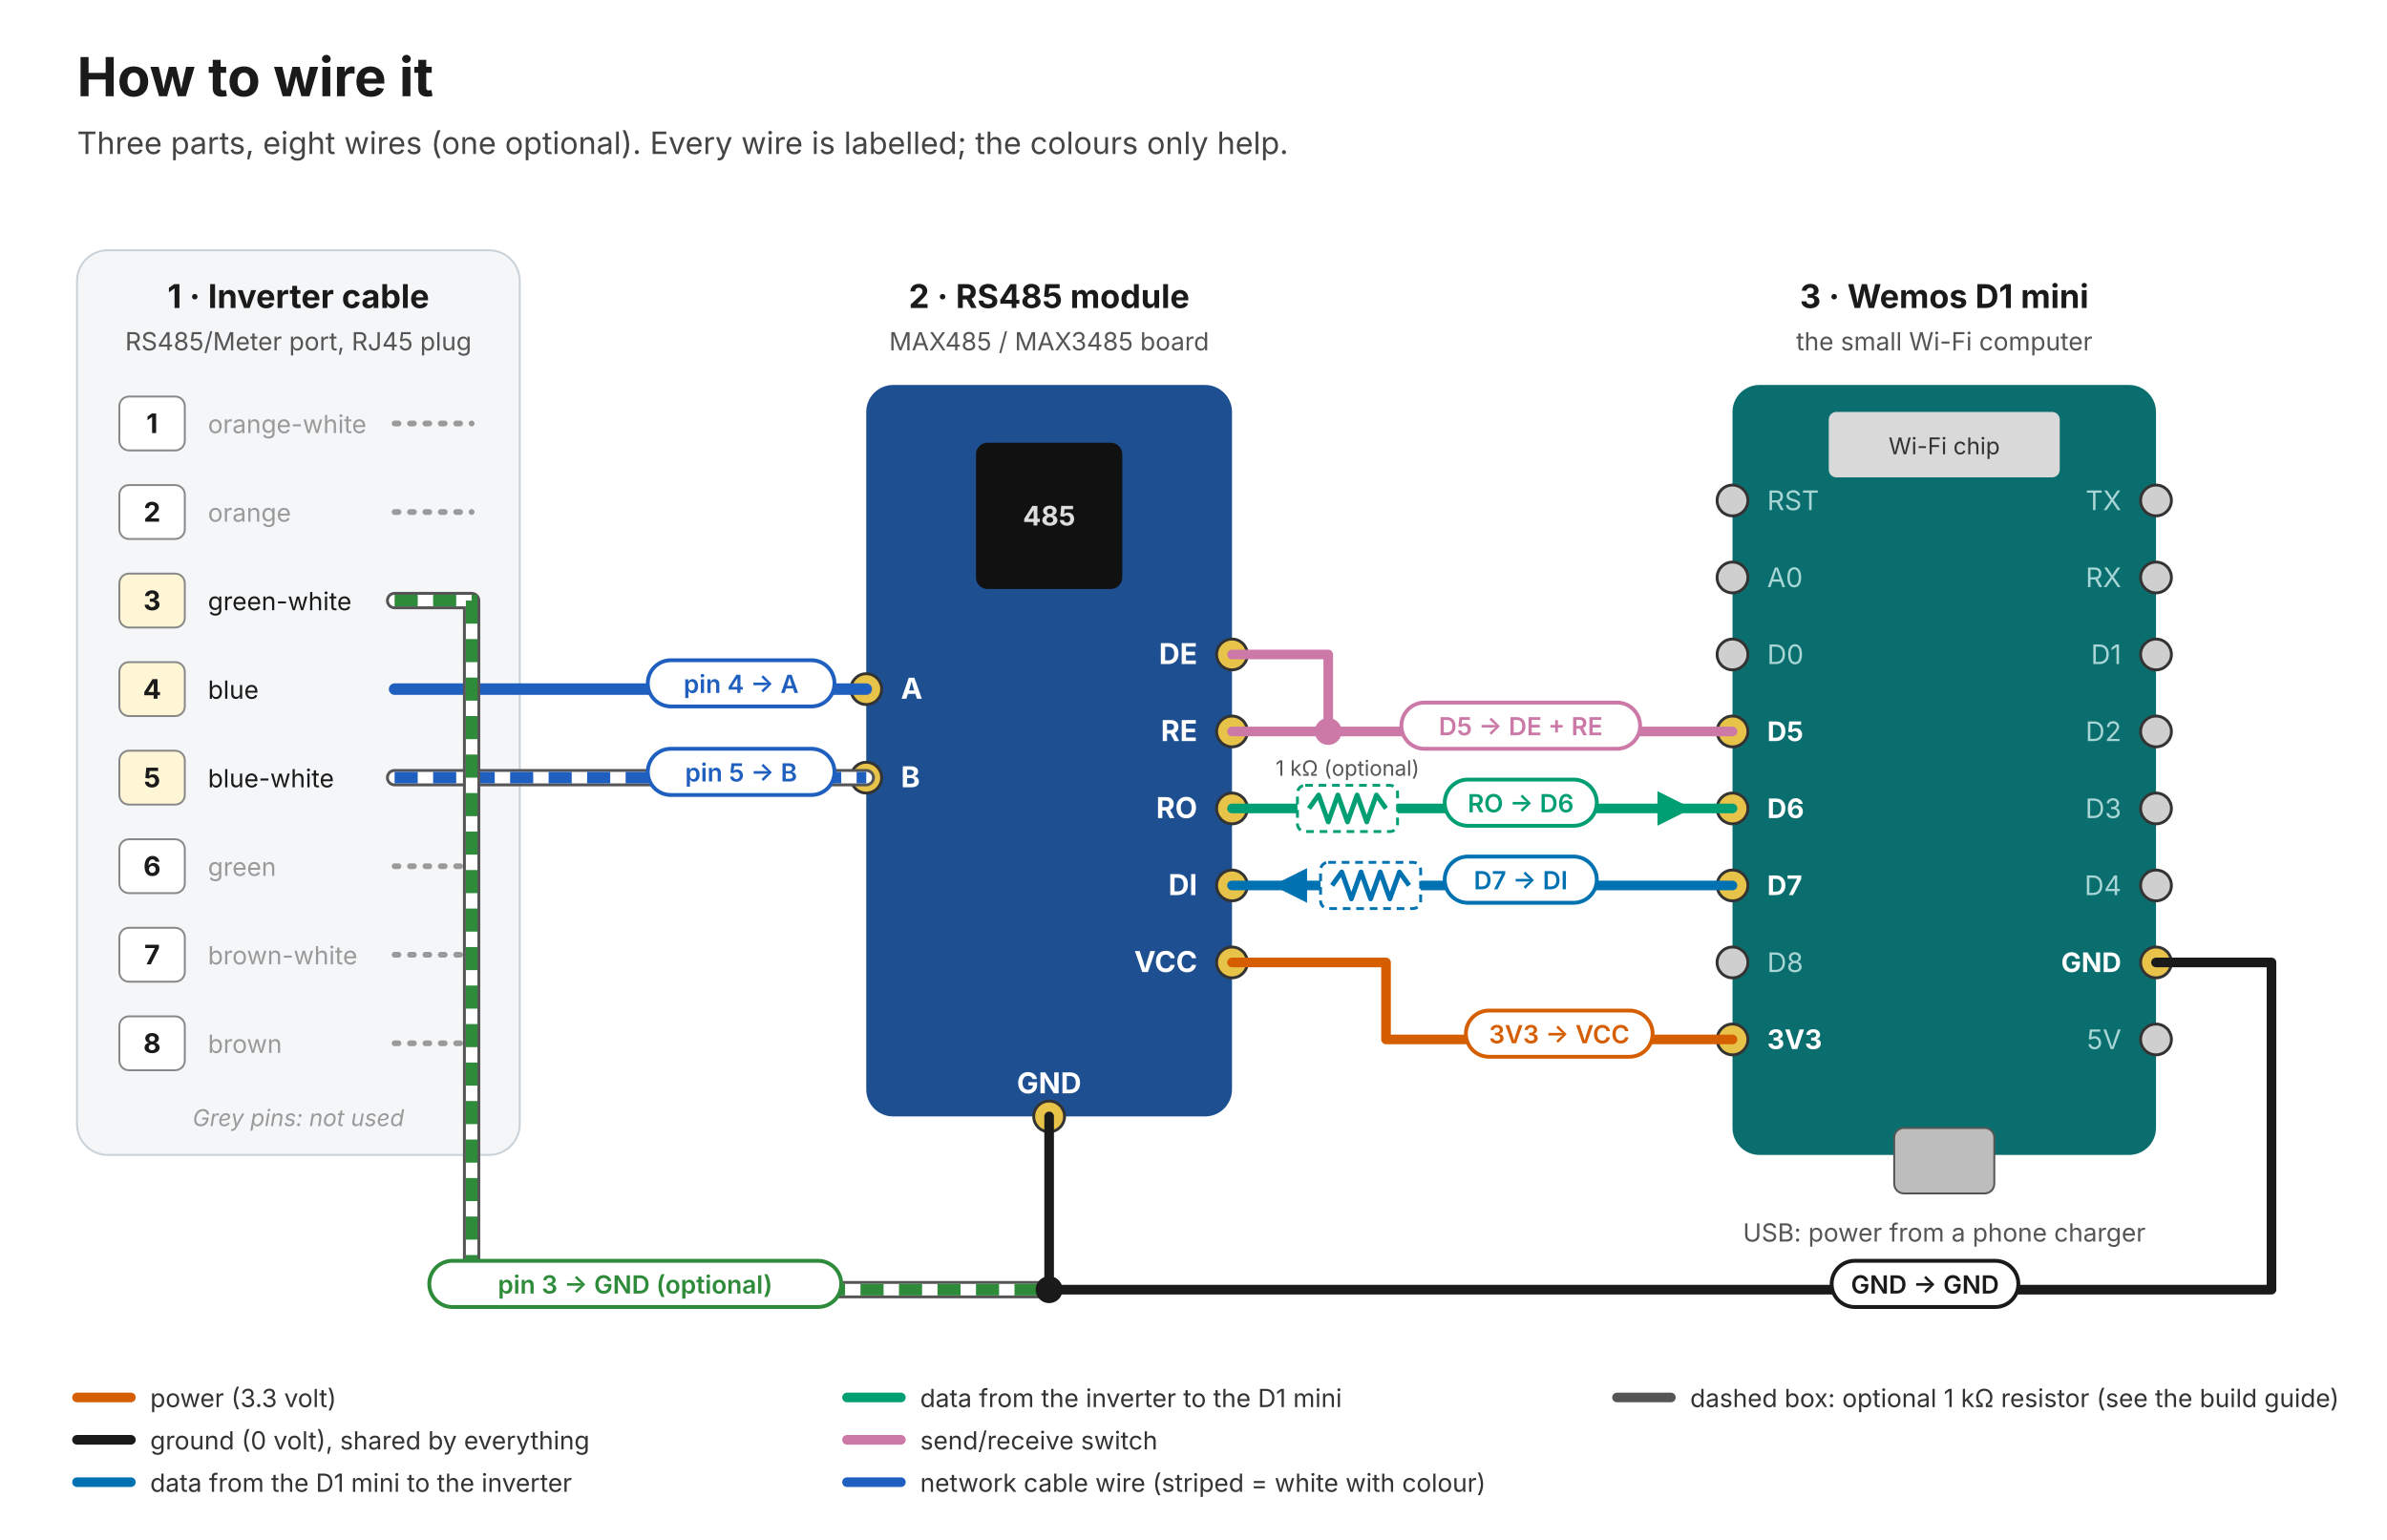
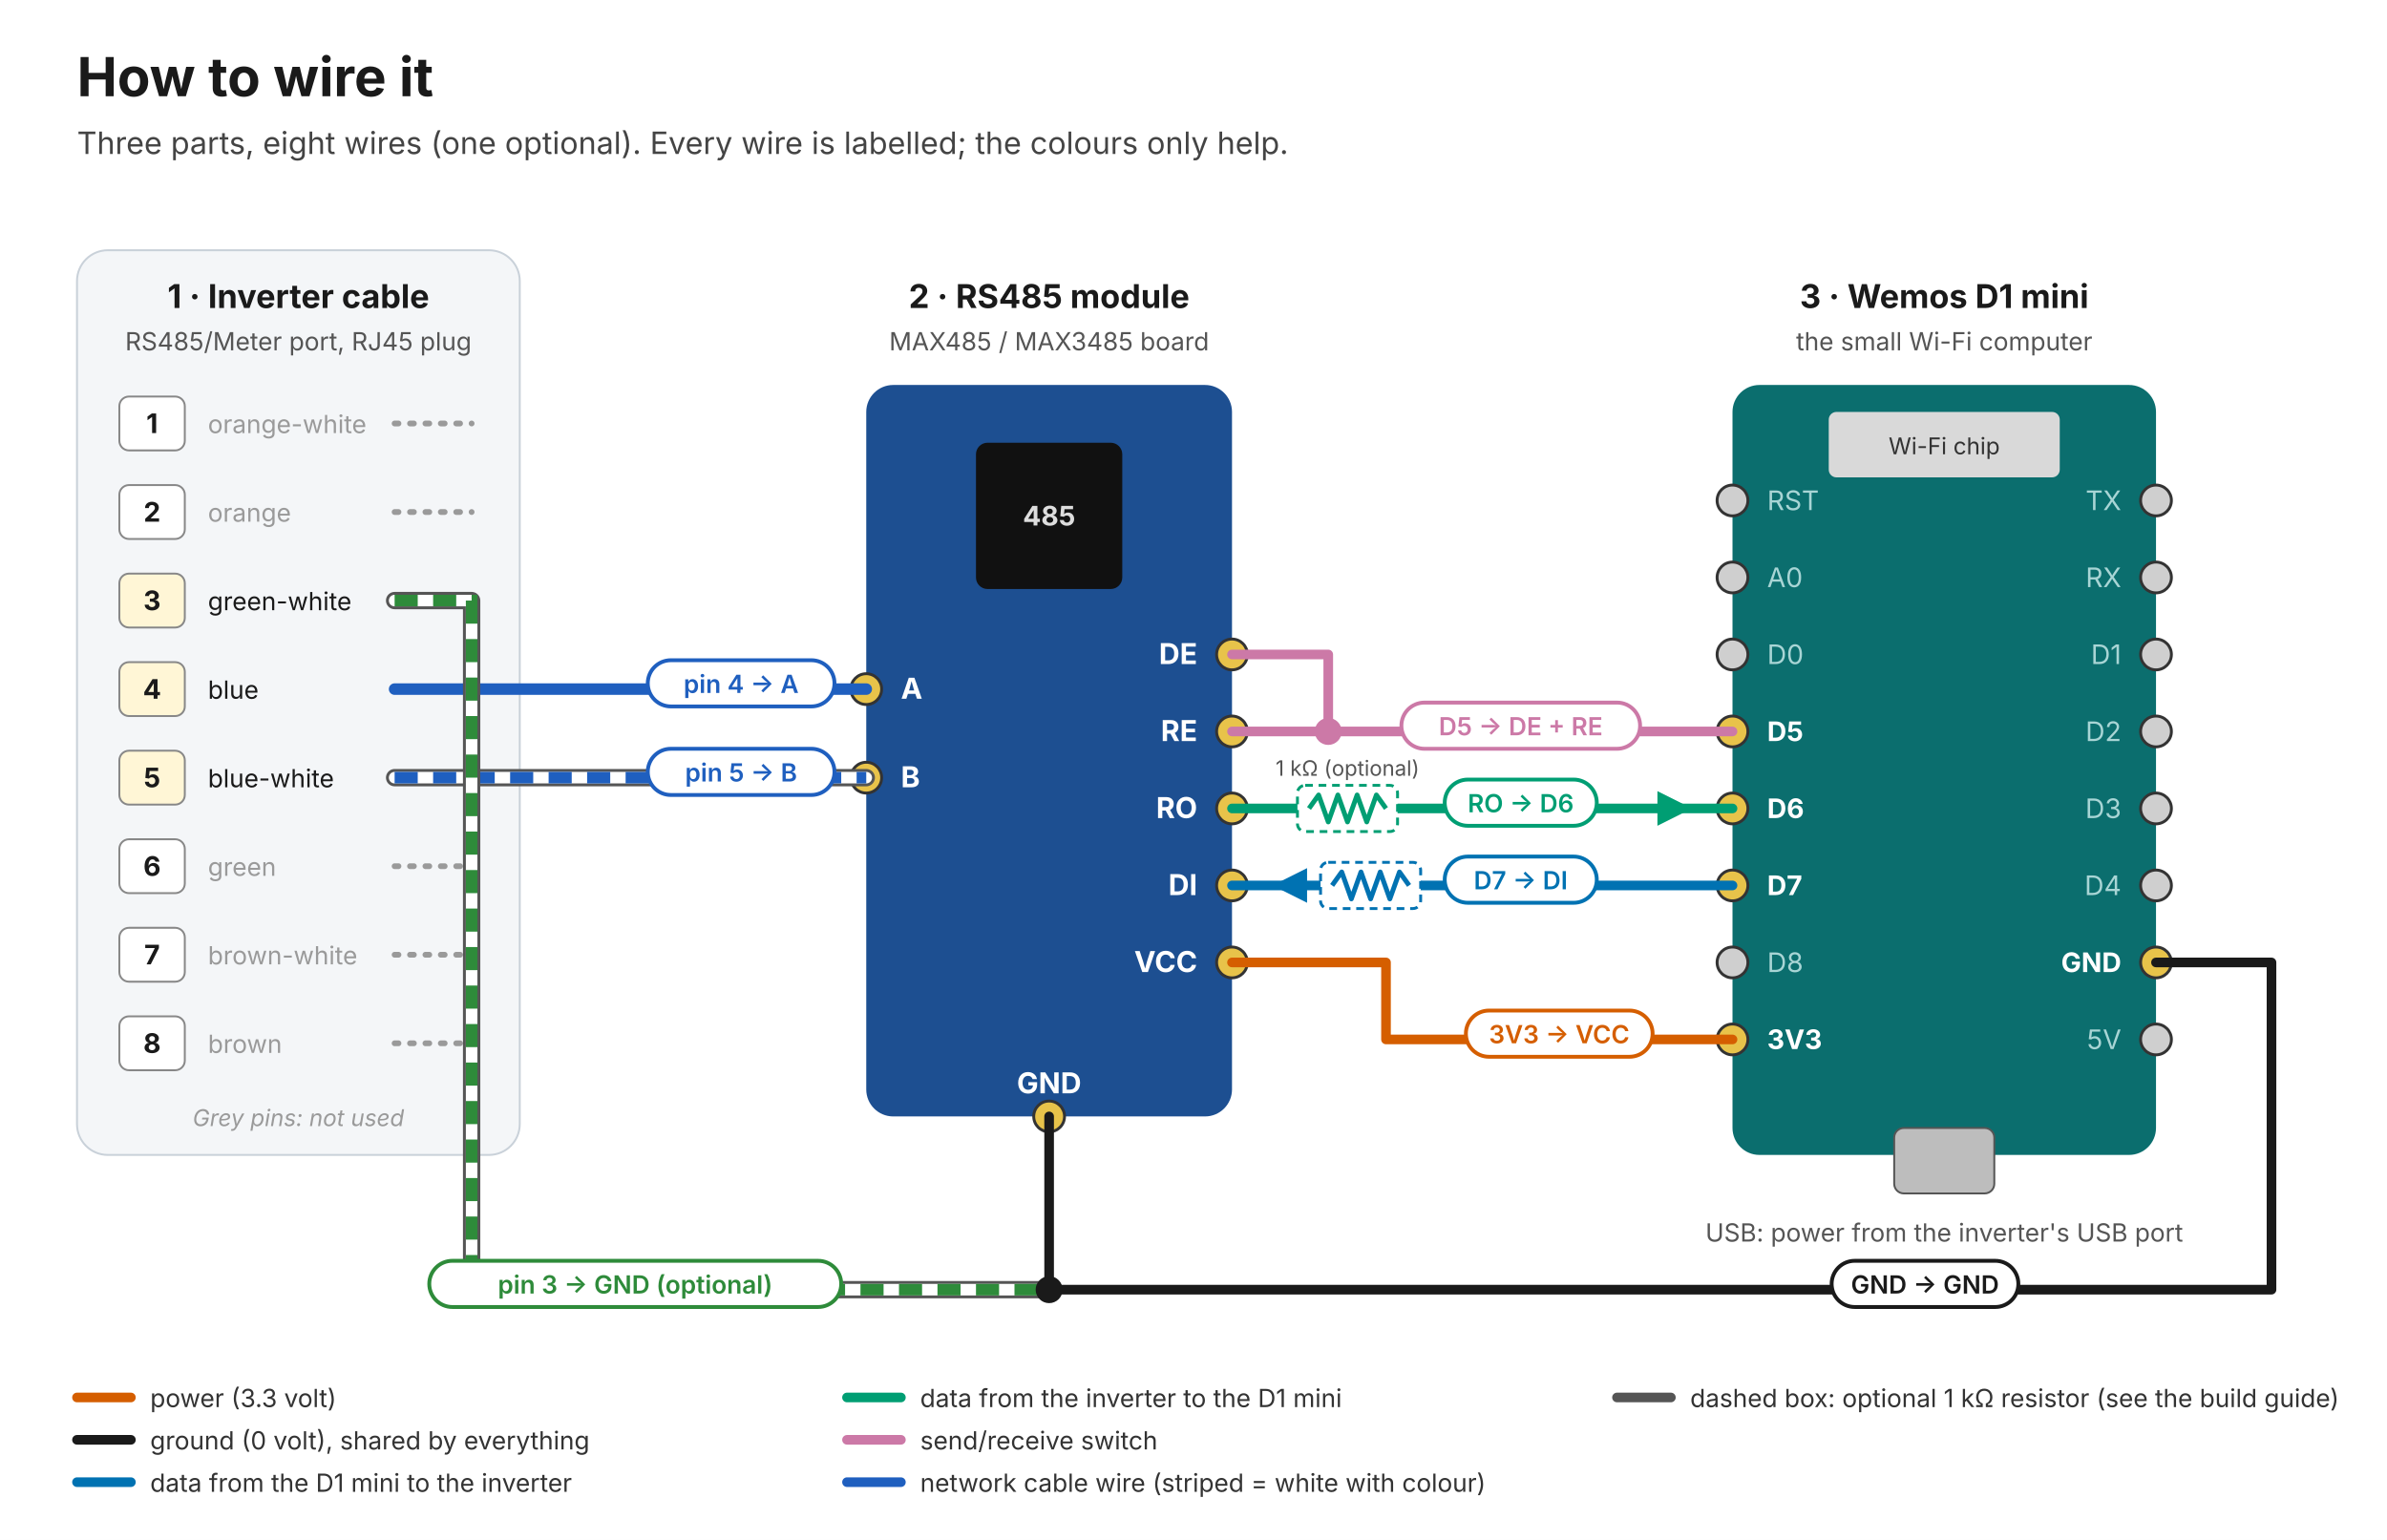
<svg xmlns="http://www.w3.org/2000/svg" width="1240" height="800" viewBox="0 0 1240 800" role="img" aria-labelledby="title desc">
  <rect width="1240" height="800" fill="#ffffff" />
  <text x="40" y="50" font-family="Inter, 'Segoe UI', Helvetica, Arial, sans-serif" font-size="28" font-weight="700" text-anchor="start" fill="#1a1a1a">How to wire it</text>
  <text x="40" y="80" font-family="Inter, 'Segoe UI', Helvetica, Arial, sans-serif" font-size="16" font-weight="normal" text-anchor="start" fill="#444">Three parts, eight wires (one optional). Every wire is labelled; the colours only help.</text>
  <rect x="40" y="130" width="230" height="470" rx="16" fill="#f4f6f8" stroke="#c9d1d9" />
  <text x="155" y="160" font-family="Inter, 'Segoe UI', Helvetica, Arial, sans-serif" font-size="17" font-weight="700" text-anchor="middle" fill="#1a1a1a">1 · Inverter cable</text>
  <text x="155" y="182" font-family="Inter, 'Segoe UI', Helvetica, Arial, sans-serif" font-size="13" font-weight="normal" text-anchor="middle" fill="#555">RS485/Meter port, RJ45 plug</text>
  <rect x="62" y="206" width="34" height="28" rx="5" fill="#ffffff" stroke="#888" />
  <text x="79" y="225" font-family="Inter, 'Segoe UI', Helvetica, Arial, sans-serif" font-size="14" font-weight="700" text-anchor="middle" fill="#1a1a1a">1</text>
  <text x="108" y="225" font-family="Inter, 'Segoe UI', Helvetica, Arial, sans-serif" font-size="13" font-weight="normal" text-anchor="start" fill="#9a9a9a">orange-white</text>
  <path d="M 205 220 L 245 220" fill="none" stroke="#9a9a9a" stroke-width="3" stroke-linecap="round" stroke-linejoin="round" stroke-dasharray="2 6" />
  <rect x="62" y="252" width="34" height="28" rx="5" fill="#ffffff" stroke="#888" />
  <text x="79" y="271" font-family="Inter, 'Segoe UI', Helvetica, Arial, sans-serif" font-size="14" font-weight="700" text-anchor="middle" fill="#1a1a1a">2</text>
  <text x="108" y="271" font-family="Inter, 'Segoe UI', Helvetica, Arial, sans-serif" font-size="13" font-weight="normal" text-anchor="start" fill="#9a9a9a">orange</text>
  <path d="M 205 266 L 245 266" fill="none" stroke="#9a9a9a" stroke-width="3" stroke-linecap="round" stroke-linejoin="round" stroke-dasharray="2 6" />
  <rect x="62" y="298" width="34" height="28" rx="5" fill="#fff6d6" stroke="#888" />
  <text x="79" y="317" font-family="Inter, 'Segoe UI', Helvetica, Arial, sans-serif" font-size="14" font-weight="700" text-anchor="middle" fill="#1a1a1a">3</text>
  <text x="108" y="317" font-family="Inter, 'Segoe UI', Helvetica, Arial, sans-serif" font-size="13" font-weight="normal" text-anchor="start" fill="#1a1a1a">green-white</text>
  <rect x="62" y="344" width="34" height="28" rx="5" fill="#fff6d6" stroke="#888" />
  <text x="79" y="363" font-family="Inter, 'Segoe UI', Helvetica, Arial, sans-serif" font-size="14" font-weight="700" text-anchor="middle" fill="#1a1a1a">4</text>
  <text x="108" y="363" font-family="Inter, 'Segoe UI', Helvetica, Arial, sans-serif" font-size="13" font-weight="normal" text-anchor="start" fill="#1a1a1a">blue</text>
  <rect x="62" y="390" width="34" height="28" rx="5" fill="#fff6d6" stroke="#888" />
  <text x="79" y="409" font-family="Inter, 'Segoe UI', Helvetica, Arial, sans-serif" font-size="14" font-weight="700" text-anchor="middle" fill="#1a1a1a">5</text>
  <text x="108" y="409" font-family="Inter, 'Segoe UI', Helvetica, Arial, sans-serif" font-size="13" font-weight="normal" text-anchor="start" fill="#1a1a1a">blue-white</text>
  <rect x="62" y="436" width="34" height="28" rx="5" fill="#ffffff" stroke="#888" />
  <text x="79" y="455" font-family="Inter, 'Segoe UI', Helvetica, Arial, sans-serif" font-size="14" font-weight="700" text-anchor="middle" fill="#1a1a1a">6</text>
  <text x="108" y="455" font-family="Inter, 'Segoe UI', Helvetica, Arial, sans-serif" font-size="13" font-weight="normal" text-anchor="start" fill="#9a9a9a">green</text>
  <path d="M 205 450 L 245 450" fill="none" stroke="#9a9a9a" stroke-width="3" stroke-linecap="round" stroke-linejoin="round" stroke-dasharray="2 6" />
  <rect x="62" y="482" width="34" height="28" rx="5" fill="#ffffff" stroke="#888" />
  <text x="79" y="501" font-family="Inter, 'Segoe UI', Helvetica, Arial, sans-serif" font-size="14" font-weight="700" text-anchor="middle" fill="#1a1a1a">7</text>
  <text x="108" y="501" font-family="Inter, 'Segoe UI', Helvetica, Arial, sans-serif" font-size="13" font-weight="normal" text-anchor="start" fill="#9a9a9a">brown-white</text>
  <path d="M 205 496 L 245 496" fill="none" stroke="#9a9a9a" stroke-width="3" stroke-linecap="round" stroke-linejoin="round" stroke-dasharray="2 6" />
  <rect x="62" y="528" width="34" height="28" rx="5" fill="#ffffff" stroke="#888" />
  <text x="79" y="547" font-family="Inter, 'Segoe UI', Helvetica, Arial, sans-serif" font-size="14" font-weight="700" text-anchor="middle" fill="#1a1a1a">8</text>
  <text x="108" y="547" font-family="Inter, 'Segoe UI', Helvetica, Arial, sans-serif" font-size="13" font-weight="normal" text-anchor="start" fill="#9a9a9a">brown</text>
  <path d="M 205 542 L 245 542" fill="none" stroke="#9a9a9a" stroke-width="3" stroke-linecap="round" stroke-linejoin="round" stroke-dasharray="2 6" />
  <text x="155" y="585" font-family="Inter, 'Segoe UI', Helvetica, Arial, sans-serif" font-size="12" font-weight="normal" text-anchor="middle" fill="#9a9a9a" font-style="italic">Grey pins: not used</text>
  <rect x="450" y="200" width="190" height="380" rx="14" fill="#1d4f91" />
  <text x="545.0" y="160" font-family="Inter, 'Segoe UI', Helvetica, Arial, sans-serif" font-size="17" font-weight="700" text-anchor="middle" fill="#1a1a1a">2 · RS485 module</text>
  <text x="545.0" y="182" font-family="Inter, 'Segoe UI', Helvetica, Arial, sans-serif" font-size="13" font-weight="normal" text-anchor="middle" fill="#555">MAX485 / MAX3485 board</text>
  <rect x="507.0" y="230" width="76" height="76" rx="6" fill="#111" />
  <text x="545.0" y="273" font-family="Inter, 'Segoe UI', Helvetica, Arial, sans-serif" font-size="14" font-weight="700" text-anchor="middle" fill="#ddd">485</text>
  <circle cx="450" cy="358" r="8" fill="#e8c34a" stroke="#333" stroke-width="1.5" />
  <text x="468" y="363" font-family="Inter, 'Segoe UI', Helvetica, Arial, sans-serif" font-size="15" font-weight="700" text-anchor="start" fill="#ffffff">A</text>
  <circle cx="450" cy="404" r="8" fill="#e8c34a" stroke="#333" stroke-width="1.5" />
  <text x="468" y="409" font-family="Inter, 'Segoe UI', Helvetica, Arial, sans-serif" font-size="15" font-weight="700" text-anchor="start" fill="#ffffff">B</text>
  <circle cx="640" cy="340" r="8" fill="#e8c34a" stroke="#333" stroke-width="1.5" />
  <text x="622" y="345" font-family="Inter, 'Segoe UI', Helvetica, Arial, sans-serif" font-size="15" font-weight="700" text-anchor="end" fill="#ffffff">DE</text>
  <circle cx="640" cy="380" r="8" fill="#e8c34a" stroke="#333" stroke-width="1.5" />
  <text x="622" y="385" font-family="Inter, 'Segoe UI', Helvetica, Arial, sans-serif" font-size="15" font-weight="700" text-anchor="end" fill="#ffffff">RE</text>
  <circle cx="640" cy="420" r="8" fill="#e8c34a" stroke="#333" stroke-width="1.5" />
  <text x="622" y="425" font-family="Inter, 'Segoe UI', Helvetica, Arial, sans-serif" font-size="15" font-weight="700" text-anchor="end" fill="#ffffff">RO</text>
  <circle cx="640" cy="460" r="8" fill="#e8c34a" stroke="#333" stroke-width="1.5" />
  <text x="622" y="465" font-family="Inter, 'Segoe UI', Helvetica, Arial, sans-serif" font-size="15" font-weight="700" text-anchor="end" fill="#ffffff">DI</text>
  <circle cx="640" cy="500" r="8" fill="#e8c34a" stroke="#333" stroke-width="1.5" />
  <text x="622" y="505" font-family="Inter, 'Segoe UI', Helvetica, Arial, sans-serif" font-size="15" font-weight="700" text-anchor="end" fill="#ffffff">VCC</text>
  <circle cx="545.0" cy="580" r="8" fill="#e8c34a" stroke="#333" stroke-width="1.5" />
  <text x="545.0" y="568" font-family="Inter, 'Segoe UI', Helvetica, Arial, sans-serif" font-size="15" font-weight="700" text-anchor="middle" fill="#ffffff">GND</text>
  <rect x="900" y="200" width="220" height="400" rx="14" fill="#0b6e6e" />
  <rect x="950" y="214" width="120" height="34" rx="4" fill="#d9d9d9" />
  <text x="1010.0" y="236" font-family="Inter, 'Segoe UI', Helvetica, Arial, sans-serif" font-size="12" font-weight="normal" text-anchor="middle" fill="#333">Wi-Fi chip</text>
  <rect x="984.0" y="586" width="52" height="34" rx="5" fill="#bdbdbd" stroke="#555" />
-   <text x="1010.0" y="645" font-family="Inter, 'Segoe UI', Helvetica, Arial, sans-serif" font-size="13" font-weight="normal" text-anchor="middle" fill="#555">USB: power from a phone charger</text>
+   <text x="1010.0" y="645" font-family="Inter, 'Segoe UI', Helvetica, Arial, sans-serif" font-size="13" font-weight="normal" text-anchor="middle" fill="#555">USB: power from the inverter's USB port</text>
  <text x="1010.0" y="160" font-family="Inter, 'Segoe UI', Helvetica, Arial, sans-serif" font-size="17" font-weight="700" text-anchor="middle" fill="#1a1a1a">3 · Wemos D1 mini</text>
  <text x="1010.0" y="182" font-family="Inter, 'Segoe UI', Helvetica, Arial, sans-serif" font-size="13" font-weight="normal" text-anchor="middle" fill="#555">the small Wi-Fi computer</text>
  <circle cx="900" cy="260" r="8" fill="#cfcfcf" stroke="#333" stroke-width="1.5" />
  <text x="918" y="265" font-family="Inter, 'Segoe UI', Helvetica, Arial, sans-serif" font-size="14" font-weight="normal" text-anchor="start" fill="#a8d5d5">RST</text>
  <circle cx="900" cy="300" r="8" fill="#cfcfcf" stroke="#333" stroke-width="1.5" />
  <text x="918" y="305" font-family="Inter, 'Segoe UI', Helvetica, Arial, sans-serif" font-size="14" font-weight="normal" text-anchor="start" fill="#a8d5d5">A0</text>
  <circle cx="900" cy="340" r="8" fill="#cfcfcf" stroke="#333" stroke-width="1.5" />
  <text x="918" y="345" font-family="Inter, 'Segoe UI', Helvetica, Arial, sans-serif" font-size="14" font-weight="normal" text-anchor="start" fill="#a8d5d5">D0</text>
  <circle cx="900" cy="380" r="8" fill="#e8c34a" stroke="#333" stroke-width="1.5" />
  <text x="918" y="385" font-family="Inter, 'Segoe UI', Helvetica, Arial, sans-serif" font-size="14" font-weight="700" text-anchor="start" fill="#ffffff">D5</text>
  <circle cx="900" cy="420" r="8" fill="#e8c34a" stroke="#333" stroke-width="1.5" />
  <text x="918" y="425" font-family="Inter, 'Segoe UI', Helvetica, Arial, sans-serif" font-size="14" font-weight="700" text-anchor="start" fill="#ffffff">D6</text>
  <circle cx="900" cy="460" r="8" fill="#e8c34a" stroke="#333" stroke-width="1.5" />
  <text x="918" y="465" font-family="Inter, 'Segoe UI', Helvetica, Arial, sans-serif" font-size="14" font-weight="700" text-anchor="start" fill="#ffffff">D7</text>
  <circle cx="900" cy="500" r="8" fill="#cfcfcf" stroke="#333" stroke-width="1.5" />
  <text x="918" y="505" font-family="Inter, 'Segoe UI', Helvetica, Arial, sans-serif" font-size="14" font-weight="normal" text-anchor="start" fill="#a8d5d5">D8</text>
  <circle cx="900" cy="540" r="8" fill="#e8c34a" stroke="#333" stroke-width="1.5" />
  <text x="918" y="545" font-family="Inter, 'Segoe UI', Helvetica, Arial, sans-serif" font-size="14" font-weight="700" text-anchor="start" fill="#ffffff">3V3</text>
  <circle cx="1120" cy="260" r="8" fill="#cfcfcf" stroke="#333" stroke-width="1.5" />
  <text x="1102" y="265" font-family="Inter, 'Segoe UI', Helvetica, Arial, sans-serif" font-size="14" font-weight="normal" text-anchor="end" fill="#a8d5d5">TX</text>
  <circle cx="1120" cy="300" r="8" fill="#cfcfcf" stroke="#333" stroke-width="1.5" />
  <text x="1102" y="305" font-family="Inter, 'Segoe UI', Helvetica, Arial, sans-serif" font-size="14" font-weight="normal" text-anchor="end" fill="#a8d5d5">RX</text>
  <circle cx="1120" cy="340" r="8" fill="#cfcfcf" stroke="#333" stroke-width="1.5" />
  <text x="1102" y="345" font-family="Inter, 'Segoe UI', Helvetica, Arial, sans-serif" font-size="14" font-weight="normal" text-anchor="end" fill="#a8d5d5">D1</text>
  <circle cx="1120" cy="380" r="8" fill="#cfcfcf" stroke="#333" stroke-width="1.5" />
  <text x="1102" y="385" font-family="Inter, 'Segoe UI', Helvetica, Arial, sans-serif" font-size="14" font-weight="normal" text-anchor="end" fill="#a8d5d5">D2</text>
  <circle cx="1120" cy="420" r="8" fill="#cfcfcf" stroke="#333" stroke-width="1.5" />
  <text x="1102" y="425" font-family="Inter, 'Segoe UI', Helvetica, Arial, sans-serif" font-size="14" font-weight="normal" text-anchor="end" fill="#a8d5d5">D3</text>
  <circle cx="1120" cy="460" r="8" fill="#cfcfcf" stroke="#333" stroke-width="1.5" />
  <text x="1102" y="465" font-family="Inter, 'Segoe UI', Helvetica, Arial, sans-serif" font-size="14" font-weight="normal" text-anchor="end" fill="#a8d5d5">D4</text>
  <circle cx="1120" cy="500" r="8" fill="#e8c34a" stroke="#333" stroke-width="1.5" />
  <text x="1102" y="505" font-family="Inter, 'Segoe UI', Helvetica, Arial, sans-serif" font-size="14" font-weight="700" text-anchor="end" fill="#ffffff">GND</text>
  <circle cx="1120" cy="540" r="8" fill="#cfcfcf" stroke="#333" stroke-width="1.5" />
  <text x="1102" y="545" font-family="Inter, 'Segoe UI', Helvetica, Arial, sans-serif" font-size="14" font-weight="normal" text-anchor="end" fill="#a8d5d5">5V</text>
  <path d="M 640 340 L 690 340 L 690 380" fill="none" stroke="#CC79A7" stroke-width="5" stroke-linecap="round" stroke-linejoin="round" />
  <path d="M 640 380 L 900 380" fill="none" stroke="#CC79A7" stroke-width="5" stroke-linecap="round" stroke-linejoin="round" />
  <circle cx="690" cy="380" r="7" fill="#CC79A7" />
  <rect x="728.0" y="365" width="124" height="24" rx="12" fill="#ffffff" stroke="#CC79A7" stroke-width="2" />
  <text x="790.0" y="382" font-family="Inter, 'Segoe UI', Helvetica, Arial, sans-serif" font-size="13" font-weight="600" text-anchor="middle" fill="#CC79A7">D5 → DE + RE</text>
  <path d="M 640 420 L 900 420" fill="none" stroke="#009E73" stroke-width="5" stroke-linecap="round" stroke-linejoin="round" />
  <polygon points="879,420 861,411 861,429" fill="#009E73" />
  <rect x="750.5" y="405" width="79" height="24" rx="12" fill="#ffffff" stroke="#009E73" stroke-width="2" />
  <text x="790.0" y="422" font-family="Inter, 'Segoe UI', Helvetica, Arial, sans-serif" font-size="13" font-weight="600" text-anchor="middle" fill="#009E73">RO → D6</text>
  <rect x="674" y="408" width="52" height="24" rx="4" fill="#ffffff" stroke="#009E73" stroke-width="1.5" stroke-dasharray="4 3" />
  <polyline points="680,420 685,413 690,427 695,413 700,427 705,413 710,427 715,413 720,420" fill="none" stroke="#009E73" stroke-width="2.5" stroke-linejoin="round" />
  <text x="700" y="403" font-family="Inter, 'Segoe UI', Helvetica, Arial, sans-serif" font-size="11" font-weight="normal" text-anchor="middle" fill="#555">1 kΩ (optional)</text>
  <path d="M 640 460 L 900 460" fill="none" stroke="#0072B2" stroke-width="5" stroke-linecap="round" stroke-linejoin="round" />
  <polygon points="661,460 679,451 679,469" fill="#0072B2" />
  <rect x="750.5" y="445" width="79" height="24" rx="12" fill="#ffffff" stroke="#0072B2" stroke-width="2" />
  <text x="790.0" y="462" font-family="Inter, 'Segoe UI', Helvetica, Arial, sans-serif" font-size="13" font-weight="600" text-anchor="middle" fill="#0072B2">D7 → DI</text>
  <rect x="686" y="448" width="52" height="24" rx="4" fill="#ffffff" stroke="#0072B2" stroke-width="1.5" stroke-dasharray="4 3" />
  <polyline points="692,460 697,453 702,467 707,453 712,467 717,453 722,467 727,453 732,460" fill="none" stroke="#0072B2" stroke-width="2.5" stroke-linejoin="round" />
  <text x="712" y="443" font-family="Inter, 'Segoe UI', Helvetica, Arial, sans-serif" font-size="11" font-weight="normal" text-anchor="middle" fill="#555" />
  <path d="M 640 500 L 720 500 L 720 540 L 900 540" fill="none" stroke="#D55E00" stroke-width="5" stroke-linecap="round" stroke-linejoin="round" />
  <rect x="761.5" y="525" width="97" height="24" rx="12" fill="#ffffff" stroke="#D55E00" stroke-width="2" />
  <text x="810.0" y="542" font-family="Inter, 'Segoe UI', Helvetica, Arial, sans-serif" font-size="13" font-weight="600" text-anchor="middle" fill="#D55E00">3V3 → VCC</text>
  <path d="M 545.0 580 L 545.0 670 L 1180 670 L 1180 500 L 1120 500" fill="none" stroke="#1a1a1a" stroke-width="5" stroke-linecap="round" stroke-linejoin="round" />
  <rect x="951.5" y="655" width="97" height="24" rx="12" fill="#ffffff" stroke="#1a1a1a" stroke-width="2" />
  <text x="1000.0" y="672" font-family="Inter, 'Segoe UI', Helvetica, Arial, sans-serif" font-size="13" font-weight="600" text-anchor="middle" fill="#1a1a1a">GND → GND</text>
  <path d="M 205 358 L 450 358" fill="none" stroke="#1f5fbf" stroke-width="6" stroke-linecap="round" stroke-linejoin="round" />
  <rect x="336.5" y="343" width="97" height="24" rx="12" fill="#ffffff" stroke="#1f5fbf" stroke-width="2" />
  <text x="385.0" y="360" font-family="Inter, 'Segoe UI', Helvetica, Arial, sans-serif" font-size="13" font-weight="600" text-anchor="middle" fill="#1f5fbf">pin 4 → A</text>
  <path d="M 205 404 L 450 404" fill="none" stroke="#555555" stroke-width="9" stroke-linecap="round" stroke-linejoin="round" />
  <path d="M 205 404 L 450 404" fill="none" stroke="#ffffff" stroke-width="6" stroke-linecap="round" stroke-linejoin="round" />
  <path d="M 205 404 L 450 404" fill="none" stroke="#1f5fbf" stroke-width="6" stroke-dasharray="12 8" />
  <rect x="336.5" y="389" width="97" height="24" rx="12" fill="#ffffff" stroke="#1f5fbf" stroke-width="2" />
  <text x="385.0" y="406" font-family="Inter, 'Segoe UI', Helvetica, Arial, sans-serif" font-size="13" font-weight="600" text-anchor="middle" fill="#1f5fbf">pin 5 → B</text>
  <path d="M 205 312 L 245 312 L 245 670 L 545.0 670" fill="none" stroke="#555555" stroke-width="9" stroke-linecap="round" stroke-linejoin="round" />
  <path d="M 205 312 L 245 312 L 245 670 L 545.0 670" fill="none" stroke="#ffffff" stroke-width="6" stroke-linecap="round" stroke-linejoin="round" />
  <path d="M 205 312 L 245 312 L 245 670 L 545.0 670" fill="none" stroke="#2e8b3a" stroke-width="6" stroke-dasharray="12 8" />
  <circle cx="545.0" cy="670" r="7" fill="#1a1a1a" />
  <rect x="223.0" y="655" width="214" height="24" rx="12" fill="#ffffff" stroke="#2e8b3a" stroke-width="2" />
  <text x="330.0" y="672" font-family="Inter, 'Segoe UI', Helvetica, Arial, sans-serif" font-size="13" font-weight="600" text-anchor="middle" fill="#2e8b3a">pin 3 → GND (optional)</text>
  <line x1="40" y1="726" x2="68" y2="726" stroke="#D55E00" stroke-width="5" stroke-linecap="round" />
  <text x="78" y="731" font-family="Inter, 'Segoe UI', Helvetica, Arial, sans-serif" font-size="13" font-weight="normal" text-anchor="start" fill="#333">power (3.3 volt)</text>
  <line x1="40" y1="748" x2="68" y2="748" stroke="#1a1a1a" stroke-width="5" stroke-linecap="round" />
  <text x="78" y="753" font-family="Inter, 'Segoe UI', Helvetica, Arial, sans-serif" font-size="13" font-weight="normal" text-anchor="start" fill="#333">ground (0 volt), shared by everything</text>
  <line x1="40" y1="770" x2="68" y2="770" stroke="#0072B2" stroke-width="5" stroke-linecap="round" />
  <text x="78" y="775" font-family="Inter, 'Segoe UI', Helvetica, Arial, sans-serif" font-size="13" font-weight="normal" text-anchor="start" fill="#333">data from the D1 mini to the inverter</text>
  <line x1="440" y1="726" x2="468" y2="726" stroke="#009E73" stroke-width="5" stroke-linecap="round" />
  <text x="478" y="731" font-family="Inter, 'Segoe UI', Helvetica, Arial, sans-serif" font-size="13" font-weight="normal" text-anchor="start" fill="#333">data from the inverter to the D1 mini</text>
  <line x1="440" y1="748" x2="468" y2="748" stroke="#CC79A7" stroke-width="5" stroke-linecap="round" />
  <text x="478" y="753" font-family="Inter, 'Segoe UI', Helvetica, Arial, sans-serif" font-size="13" font-weight="normal" text-anchor="start" fill="#333">send/receive switch</text>
  <line x1="440" y1="770" x2="468" y2="770" stroke="#1f5fbf" stroke-width="5" stroke-linecap="round" />
  <text x="478" y="775" font-family="Inter, 'Segoe UI', Helvetica, Arial, sans-serif" font-size="13" font-weight="normal" text-anchor="start" fill="#333">network cable wire (striped = white with colour)</text>
  <line x1="840" y1="726" x2="868" y2="726" stroke="#555555" stroke-width="5" stroke-linecap="round" />
  <text x="878" y="731" font-family="Inter, 'Segoe UI', Helvetica, Arial, sans-serif" font-size="13" font-weight="normal" text-anchor="start" fill="#333">dashed box: optional 1 kΩ resistor (see the build guide)</text>
</svg>
